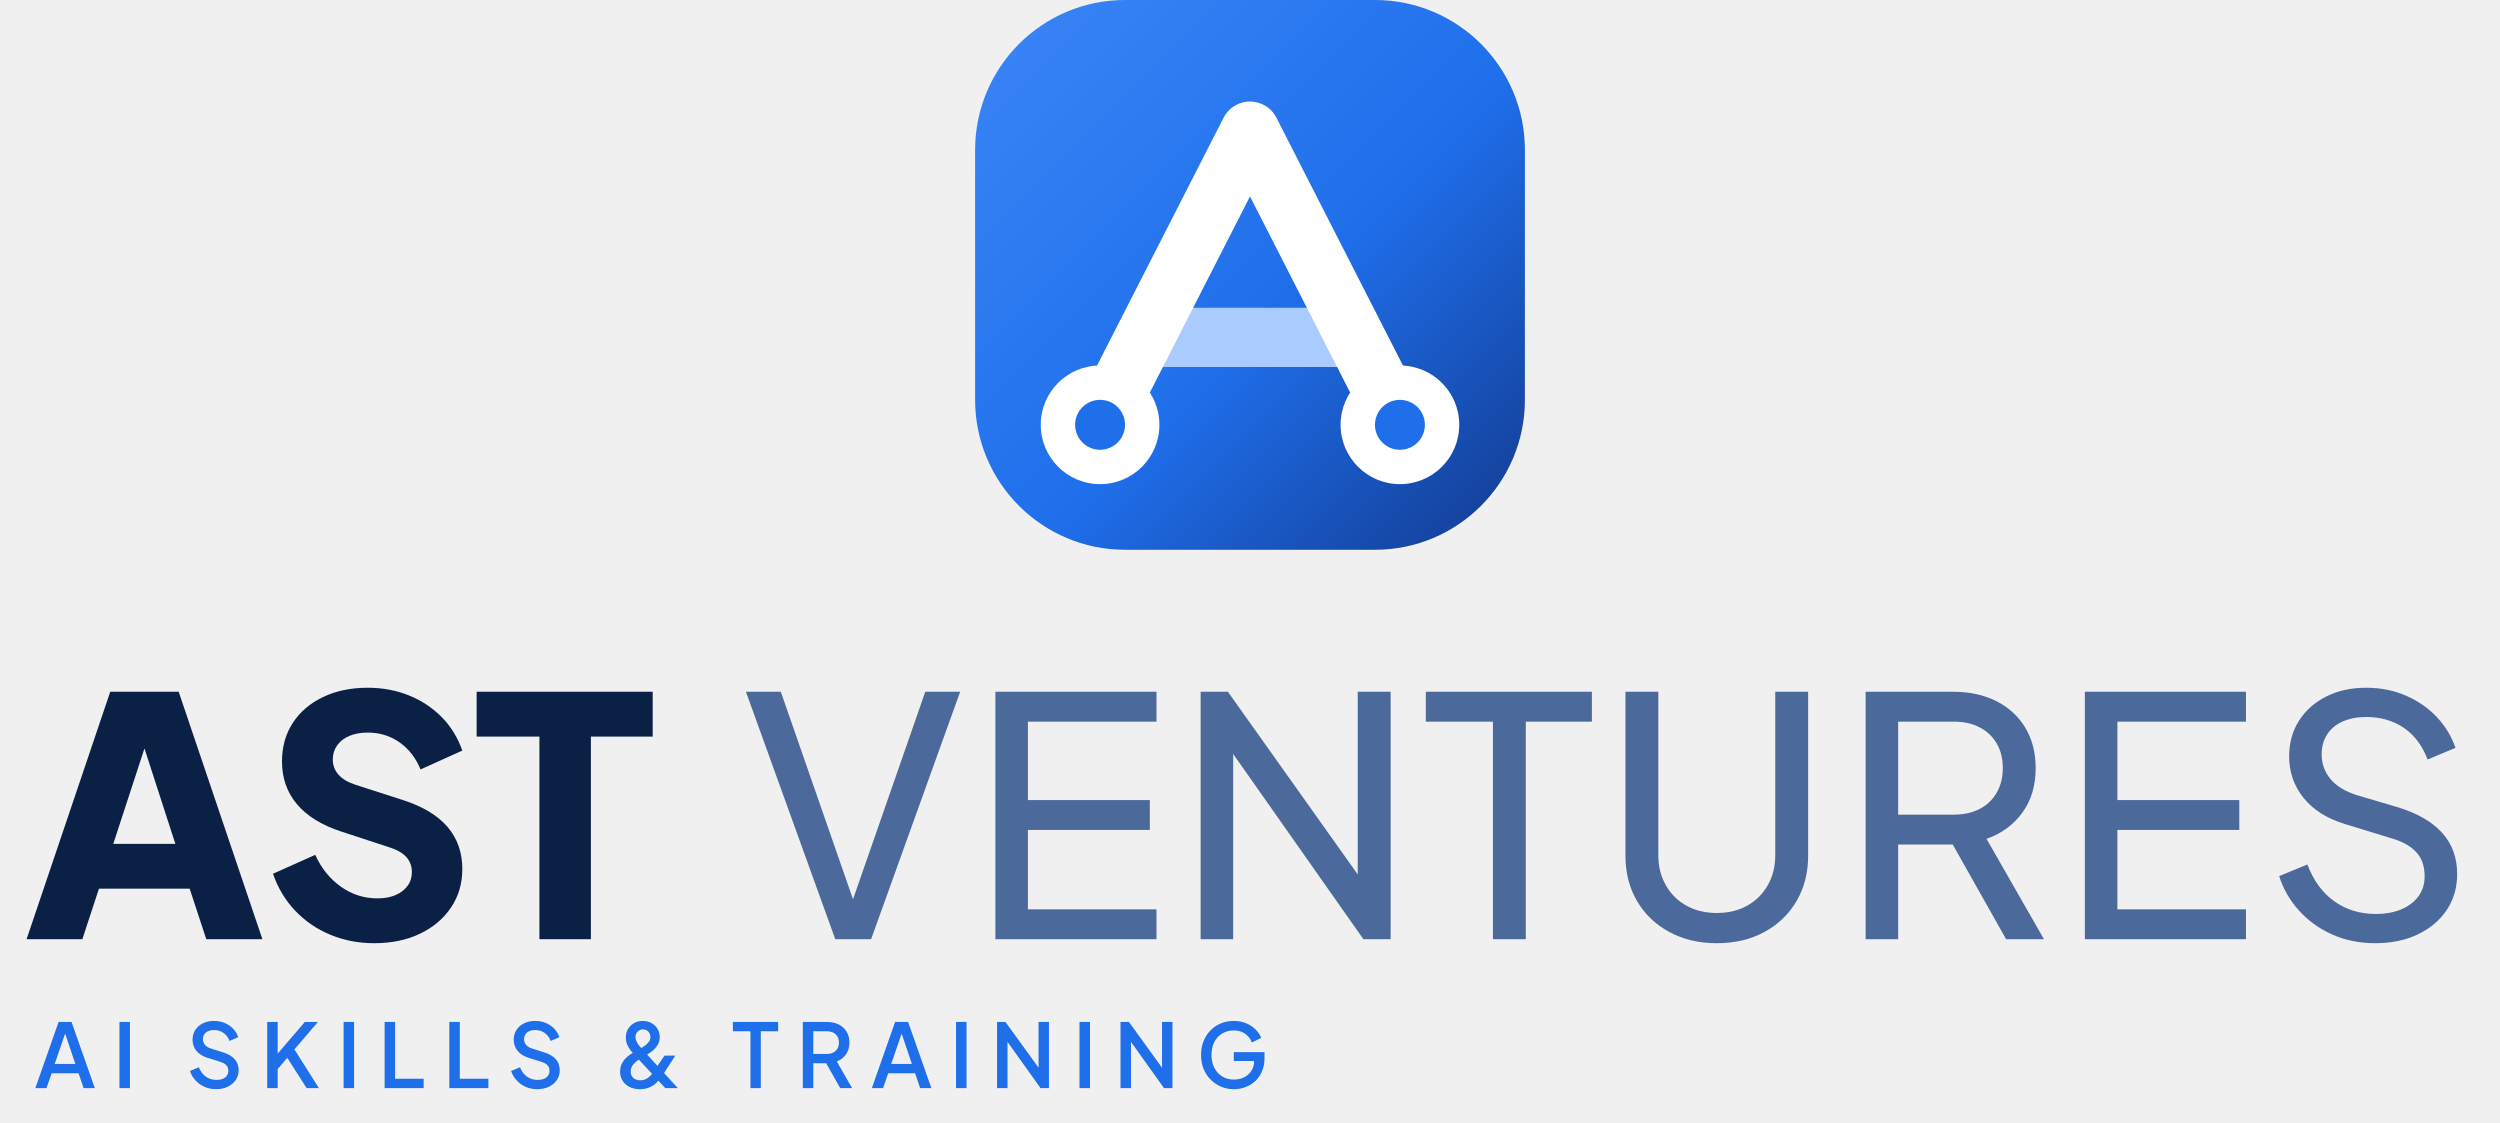
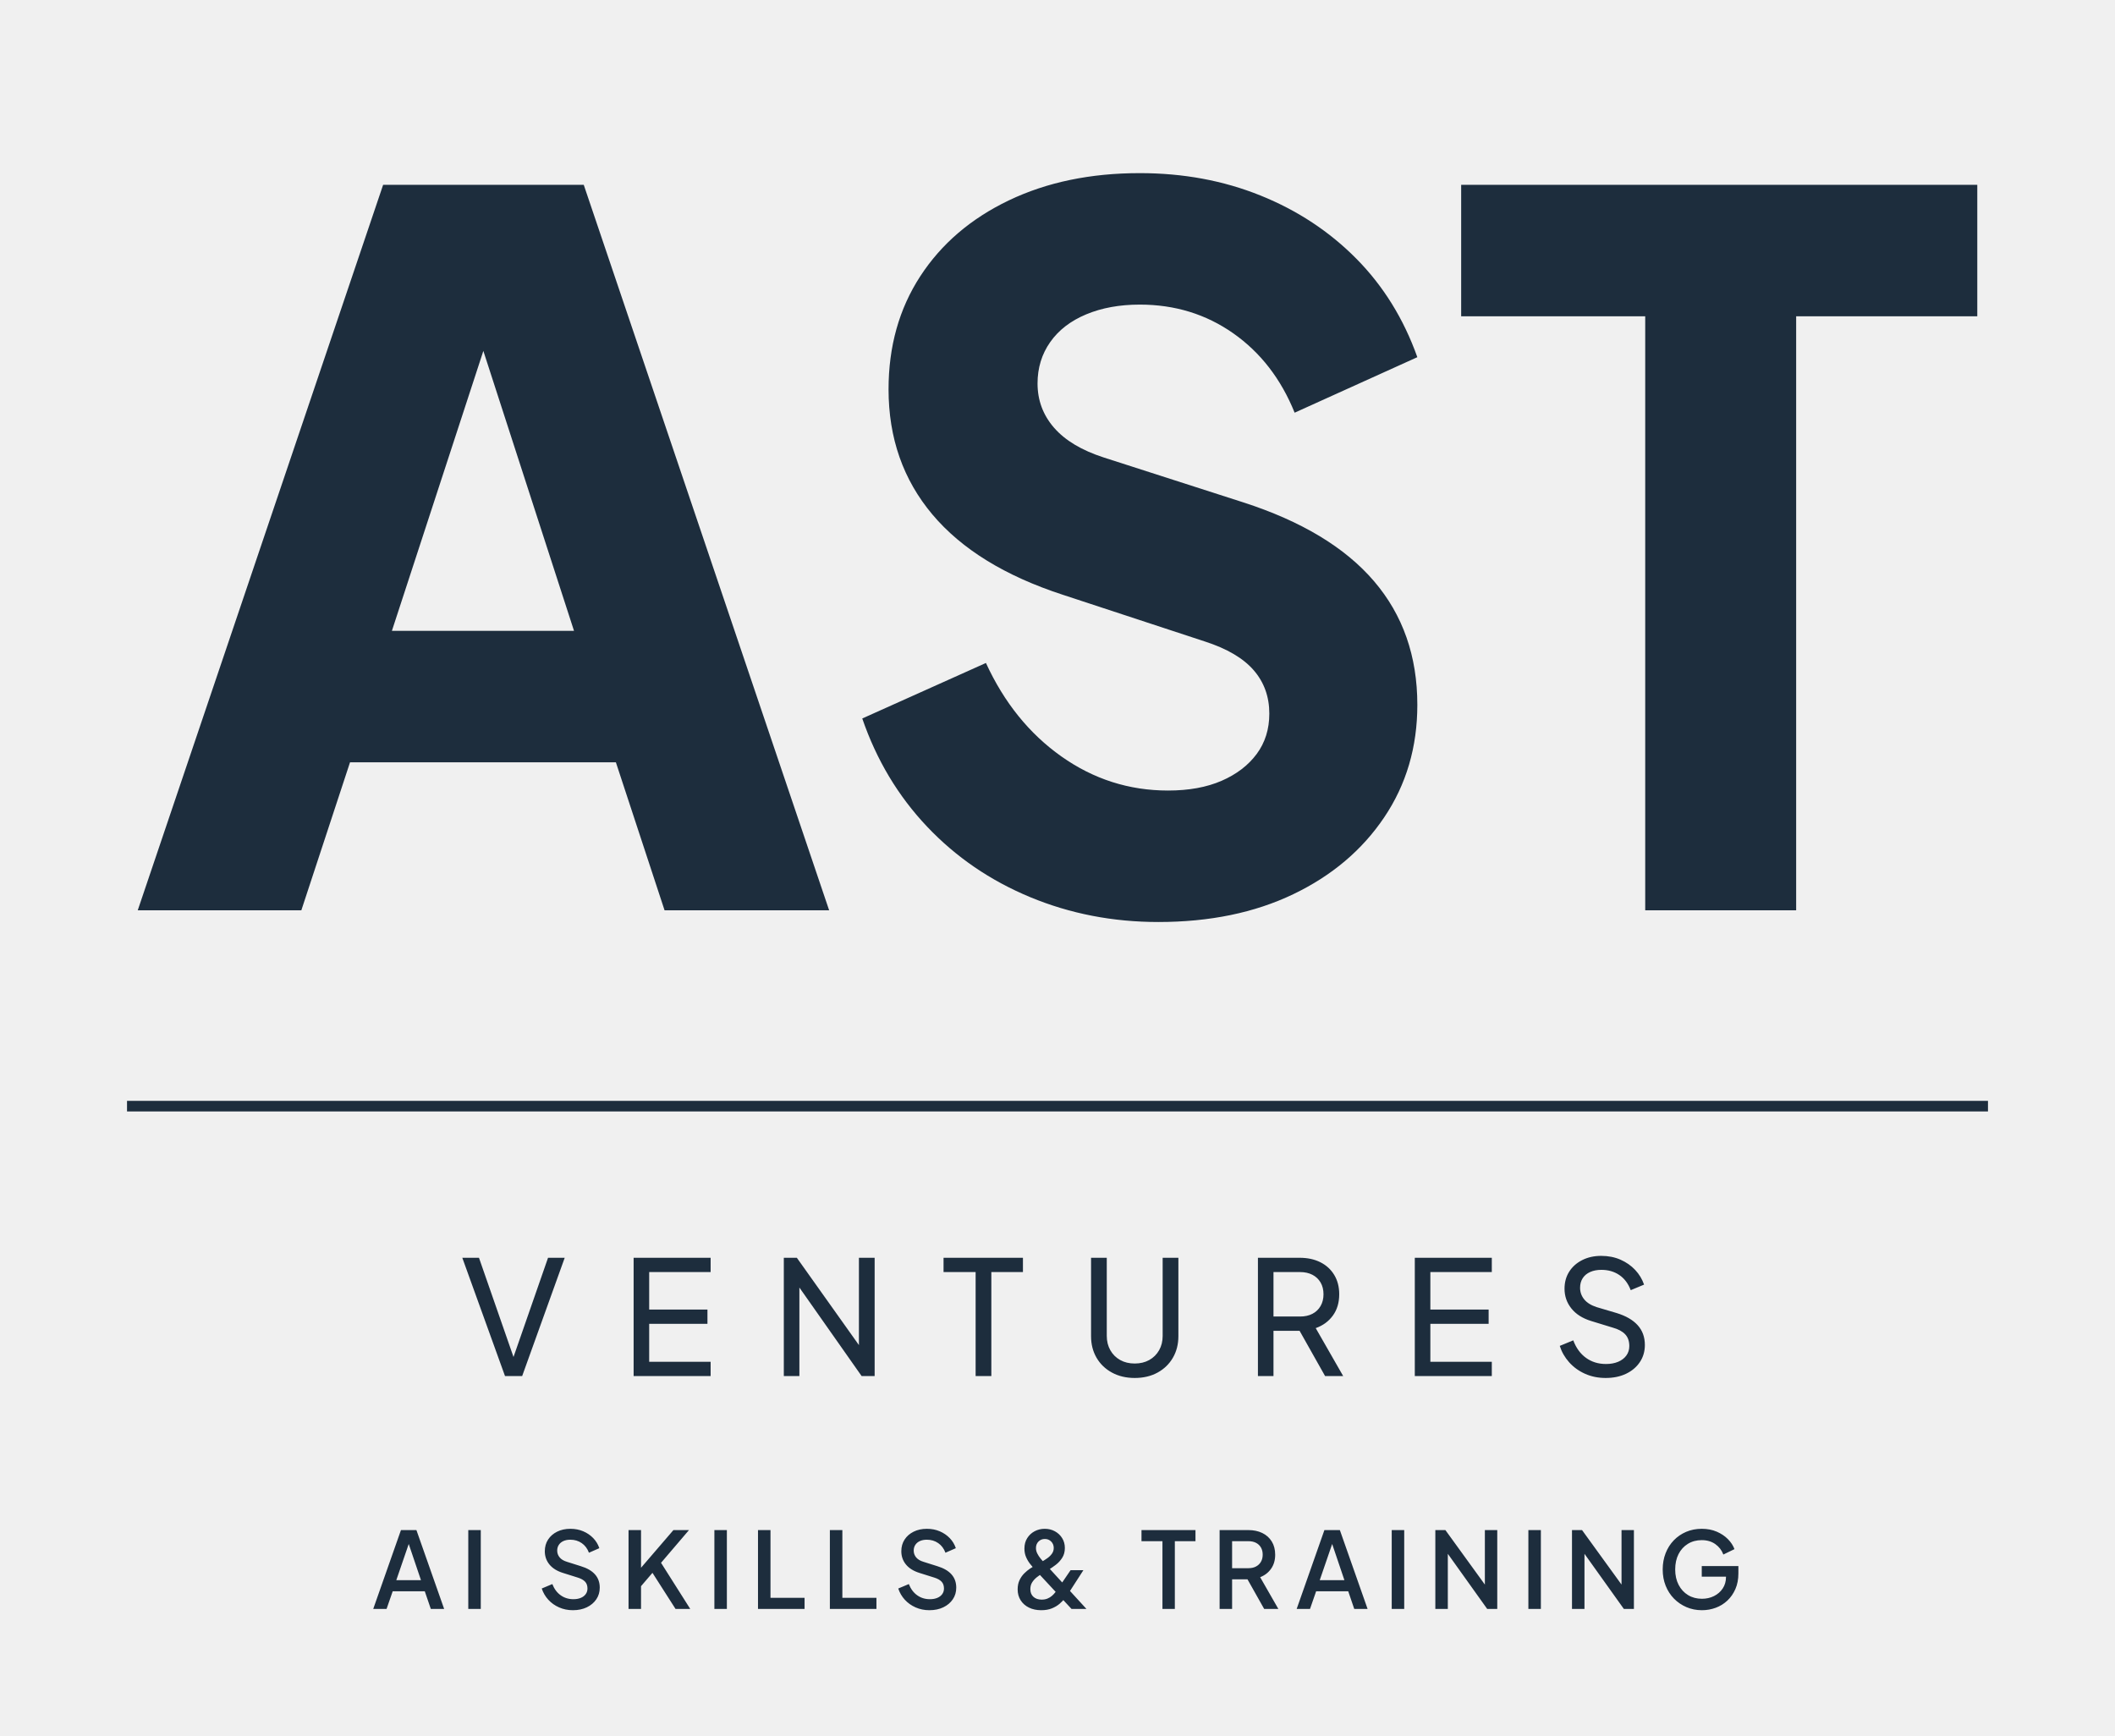
- <svg xmlns="http://www.w3.org/2000/svg" viewBox="0 0 436.54 196.00" width="436.54" height="196.00" role="img" aria-label="AST Ventures — AI Skills and Training">
-   <g transform="translate(170.27,0)">
-     <defs>
-       <linearGradient id="astgs1" x1="0" y1="0" x2="1" y2="1">
-         <stop offset="0%" stop-color="#3B86F7" />
-         <stop offset="55%" stop-color="#1F6FEB" />
-         <stop offset="100%" stop-color="#123A8F" />
-       </linearGradient>
-     </defs>
-     <rect x="0" y="0" width="96.00" height="96.00" rx="26.18" fill="url(#astgs1)" />
-     <path d="M 33.27 58.91 L 62.73 58.91" stroke="#A9CBFF" stroke-width="10.36" stroke-linecap="round" fill="none" />
-     <path d="M 21.82 74.18 L 48.00 22.91 L 74.18 74.18" stroke="#FFFFFF" stroke-width="10.36" stroke-linecap="round" stroke-linejoin="round" fill="none" />
-     <circle cx="21.82" cy="74.18" r="10.36" fill="#FFFFFF" />
-     <circle cx="74.18" cy="74.18" r="10.36" fill="#FFFFFF" />
-     <circle cx="21.82" cy="74.18" r="4.36" fill="#1F6FEB" />
-     <circle cx="74.18" cy="74.18" r="4.36" fill="#1F6FEB" />
+ <svg xmlns="http://www.w3.org/2000/svg" viewBox="0 0 199.81 164.00" width="199.81" height="164.00" role="img" aria-label="AST Ventures — AI Skills and Training">
+   <g transform="translate(12.00,86)">
+     <path d="M1.012 0.0 24.196 -68.54H43.148L66.332 0.0H50.784L46.184 -13.984H21.068L16.468 0.0ZM25.024 -26.404H42.228L31.74 -58.788H35.604Z M97.428 1.104Q90.988 1.104 85.33 -1.242Q79.672 -3.588 75.578 -7.912Q71.484 -12.236 69.46 -18.124L81.144 -23.368Q83.72 -17.756 88.274 -14.536Q92.828 -11.316 98.348 -11.316Q101.292 -11.316 103.408 -12.236Q105.524 -13.156 106.72 -14.766Q107.916 -16.376 107.916 -18.584Q107.916 -20.976 106.444 -22.678Q104.972 -24.38 101.844 -25.392L88.412 -29.808Q80.224 -32.476 76.084 -37.398Q71.944 -42.32 71.944 -49.22Q71.944 -55.292 74.934 -59.892Q77.924 -64.492 83.306 -67.068Q88.688 -69.644 95.68 -69.644Q101.844 -69.644 107.088 -67.528Q112.332 -65.412 116.15 -61.548Q119.968 -57.684 121.9 -52.256L110.308 -47.012Q108.376 -51.796 104.512 -54.51Q100.648 -57.224 95.68 -57.224Q92.828 -57.224 90.62 -56.304Q88.412 -55.384 87.216 -53.682Q86.02 -51.98 86.02 -49.772Q86.02 -47.38 87.584 -45.586Q89.148 -43.792 92.276 -42.78L105.432 -38.548Q113.712 -35.88 117.806 -31.096Q121.9 -26.312 121.9 -19.412Q121.9 -13.432 118.772 -8.786Q115.644 -4.14 110.17 -1.518Q104.696 1.104 97.428 1.104Z M143.428 0.0V-56.12H126.04V-68.54H174.8V-56.12H157.688V0.0Z" fill="#1d2d3d" />
  </g>
-   <g transform="translate(4.00,122)">
-     <g transform="translate(0,42)">
-       <path d="M0.64 0.00 15.25 -43.21H27.20L41.82 0.00H32.02L29.12 -8.82H13.28L10.38 0.00ZM15.78 -16.65H26.62L20.01 -37.06H22.45Z M61.31 0.70Q57.25 0.70 53.68 -0.78Q50.11 -2.26 47.53 -4.99Q44.95 -7.71 43.67 -11.43L51.04 -14.73Q52.66 -11.19 55.54 -9.16Q58.41 -7.13 61.89 -7.13Q63.74 -7.13 65.08 -7.71Q66.41 -8.29 67.16 -9.31Q67.92 -10.32 67.92 -11.72Q67.92 -13.22 66.99 -14.30Q66.06 -15.37 64.09 -16.01L55.62 -18.79Q50.46 -20.47 47.85 -23.58Q45.24 -26.68 45.24 -31.03Q45.24 -34.86 47.12 -37.76Q49.01 -40.66 52.40 -42.28Q55.80 -43.91 60.20 -43.91Q64.09 -43.91 67.40 -42.57Q70.70 -41.24 73.11 -38.80Q75.52 -36.37 76.73 -32.94L69.43 -29.64Q68.21 -32.65 65.77 -34.37Q63.34 -36.08 60.20 -36.08Q58.41 -36.08 57.01 -35.50Q55.62 -34.92 54.87 -33.84Q54.11 -32.77 54.11 -31.38Q54.11 -29.87 55.10 -28.74Q56.09 -27.61 58.06 -26.97L66.35 -24.30Q71.57 -22.62 74.15 -19.60Q76.73 -16.59 76.73 -12.24Q76.73 -8.47 74.76 -5.54Q72.79 -2.61 69.34 -0.96Q65.89 0.70 61.31 0.70Z M90.19 0.00V-35.38H79.23V-43.21H109.97V-35.38H99.18V0.00Z" fill="#0A2145" />
-     </g>
-     <g transform="translate(125.61,42)">
-       <path d="M16.24 0.00 0.64 -43.21H6.73L19.95 -5.22H18.73L31.96 -43.21H38.05L22.50 0.00Z M44.20 0.00V-43.21H72.33V-37.99H49.88V-24.30H71.17V-19.08H49.88V-5.22H72.33V0.00Z M80.04 0.00V-43.21H84.80L109.62 -8.29L107.47 -8.06V-43.21H113.22V0.00H108.46L83.75 -35.15L85.72 -35.38V0.00Z M131.08 0.00V-37.99H119.36V-43.21H148.36V-37.99H136.82V0.00Z M170.17 0.70Q165.47 0.70 161.85 -1.28Q158.22 -3.25 156.22 -6.70Q154.22 -10.15 154.22 -14.56V-43.21H159.96V-14.67Q159.96 -11.72 161.27 -9.43Q162.57 -7.13 164.87 -5.86Q167.16 -4.58 170.17 -4.58Q173.19 -4.58 175.48 -5.86Q177.77 -7.13 179.07 -9.43Q180.38 -11.72 180.38 -14.67V-43.21H186.12V-14.56Q186.12 -10.15 184.12 -6.70Q182.12 -3.25 178.52 -1.28Q174.93 0.70 170.17 0.70Z M196.16 0.00V-43.21H211.41Q215.70 -43.21 218.95 -41.59Q222.20 -39.96 224.03 -36.95Q225.85 -33.93 225.85 -29.87Q225.85 -25.29 223.53 -22.10Q221.21 -18.91 217.27 -17.52L227.30 0.00H220.69L210.13 -18.73L213.90 -16.53H201.84V0.00ZM201.84 -21.75H211.58Q214.14 -21.75 216.05 -22.74Q217.96 -23.72 219.04 -25.58Q220.11 -27.43 220.11 -29.87Q220.11 -32.36 219.04 -34.19Q217.96 -36.02 216.05 -37.00Q214.14 -37.99 211.58 -37.99H201.84Z M234.44 0.00V-43.21H262.57V-37.99H240.12V-24.30H261.41V-19.08H240.12V-5.22H262.57V0.00Z M285.13 0.70Q281.01 0.70 277.59 -0.84Q274.17 -2.38 271.79 -5.05Q269.41 -7.71 268.37 -11.02L273.30 -13.05Q274.86 -8.87 277.97 -6.64Q281.07 -4.41 285.24 -4.41Q287.80 -4.41 289.71 -5.22Q291.62 -6.03 292.70 -7.51Q293.77 -8.99 293.77 -10.96Q293.77 -13.69 292.23 -15.28Q290.70 -16.88 287.74 -17.69L279.79 -20.13Q275.09 -21.58 272.60 -24.71Q270.11 -27.84 270.11 -31.90Q270.11 -35.44 271.82 -38.14Q273.53 -40.83 276.57 -42.37Q279.62 -43.91 283.50 -43.91Q287.39 -43.91 290.55 -42.51Q293.71 -41.12 295.92 -38.77Q298.12 -36.42 299.16 -33.41L294.29 -31.38Q292.90 -35.03 290.12 -36.92Q287.33 -38.80 283.56 -38.80Q281.24 -38.80 279.47 -38.02Q277.70 -37.24 276.75 -35.76Q275.79 -34.28 275.79 -32.25Q275.79 -29.87 277.30 -28.01Q278.81 -26.16 281.88 -25.17L289.13 -23.03Q294.23 -21.46 296.84 -18.56Q299.45 -15.66 299.45 -11.37Q299.45 -7.83 297.63 -5.10Q295.80 -2.38 292.58 -0.84Q289.36 0.70 285.13 0.70Z" fill="#4B6A9B" />
-     </g>
-     <g transform="translate(2,68)">
-       <path d="M0.17 0.00 4.23 -11.55H6.49L10.56 0.00H8.60L7.72 -2.59H3.02L2.12 0.00ZM3.55 -4.22H7.16L5.12 -10.26H5.63Z M14.86 0.00V-11.55H16.69V0.00Z M31.73 0.19Q30.64 0.19 29.71 -0.22Q28.78 -0.64 28.13 -1.35Q27.48 -2.06 27.17 -2.99L28.72 -3.64Q29.14 -2.57 29.95 -2.00Q30.75 -1.43 31.81 -1.43Q32.43 -1.43 32.89 -1.62Q33.36 -1.81 33.61 -2.17Q33.87 -2.53 33.87 -2.99Q33.87 -3.63 33.51 -4.00Q33.15 -4.37 32.46 -4.59L30.29 -5.27Q28.98 -5.67 28.30 -6.50Q27.62 -7.33 27.62 -8.45Q27.62 -9.42 28.10 -10.16Q28.58 -10.90 29.43 -11.31Q30.27 -11.73 31.36 -11.73Q32.39 -11.73 33.25 -11.37Q34.10 -11.01 34.71 -10.37Q35.32 -9.73 35.60 -8.90L34.08 -8.23Q33.74 -9.14 33.02 -9.64Q32.30 -10.14 31.36 -10.14Q30.78 -10.14 30.35 -9.94Q29.91 -9.75 29.67 -9.39Q29.43 -9.02 29.43 -8.54Q29.43 -7.98 29.79 -7.55Q30.15 -7.11 30.88 -6.90L32.89 -6.26Q34.27 -5.84 34.97 -5.06Q35.67 -4.28 35.67 -3.12Q35.67 -2.15 35.16 -1.41Q34.66 -0.67 33.77 -0.24Q32.89 0.19 31.73 0.19Z M40.66 0.00V-11.55H42.49V-5.29L42.01 -5.47L47.23 -11.55H49.51L44.89 -6.14L44.98 -7.44L49.69 0.00H47.54L44.16 -5.29L42.49 -3.33V0.00Z M54.00 0.00V-11.55H55.83V0.00Z M61.16 0.00V-11.55H62.99V-1.63H67.98V0.00Z M72.46 0.00V-11.55H74.29V-1.63H79.28V0.00Z M87.81 0.19Q86.72 0.19 85.79 -0.22Q84.86 -0.64 84.21 -1.35Q83.56 -2.06 83.25 -2.99L84.80 -3.64Q85.22 -2.57 86.03 -2.00Q86.83 -1.43 87.89 -1.43Q88.50 -1.43 88.97 -1.62Q89.44 -1.81 89.69 -2.17Q89.95 -2.53 89.95 -2.99Q89.95 -3.63 89.59 -4.00Q89.23 -4.37 88.54 -4.59L86.37 -5.27Q85.06 -5.67 84.38 -6.50Q83.70 -7.33 83.70 -8.45Q83.70 -9.42 84.18 -10.16Q84.66 -10.90 85.51 -11.31Q86.35 -11.73 87.44 -11.73Q88.47 -11.73 89.33 -11.37Q90.18 -11.01 90.79 -10.37Q91.40 -9.73 91.68 -8.90L90.16 -8.23Q89.82 -9.14 89.10 -9.64Q88.38 -10.14 87.44 -10.14Q86.86 -10.14 86.43 -9.94Q85.99 -9.75 85.75 -9.39Q85.51 -9.02 85.51 -8.54Q85.51 -7.98 85.87 -7.55Q86.23 -7.11 86.95 -6.90L88.97 -6.26Q90.35 -5.84 91.05 -5.06Q91.74 -4.28 91.74 -3.12Q91.74 -2.15 91.24 -1.41Q90.74 -0.67 89.85 -0.24Q88.97 0.19 87.81 0.19Z M105.74 0.19Q104.72 0.19 103.94 -0.19Q103.17 -0.57 102.73 -1.26Q102.28 -1.95 102.28 -2.87Q102.28 -3.64 102.56 -4.22Q102.84 -4.80 103.26 -5.22Q103.68 -5.63 104.10 -5.91Q104.52 -6.18 104.80 -6.34L105.74 -6.87Q106.21 -7.13 106.62 -7.42Q107.04 -7.72 107.31 -8.09Q107.57 -8.46 107.57 -8.93Q107.57 -9.49 107.20 -9.87Q106.83 -10.25 106.27 -10.25Q105.71 -10.25 105.34 -9.87Q104.97 -9.50 104.97 -8.91Q104.97 -8.51 105.16 -8.12Q105.35 -7.73 105.62 -7.40Q105.90 -7.07 106.16 -6.77L112.36 0.00H110.17L104.86 -5.72Q104.49 -6.12 104.12 -6.58Q103.76 -7.04 103.52 -7.60Q103.28 -8.15 103.28 -8.83Q103.28 -9.72 103.69 -10.37Q104.10 -11.02 104.77 -11.38Q105.45 -11.73 106.25 -11.73Q107.07 -11.73 107.74 -11.37Q108.41 -11.01 108.80 -10.37Q109.20 -9.73 109.20 -8.93Q109.20 -8.09 108.81 -7.49Q108.42 -6.88 107.87 -6.46Q107.32 -6.04 106.84 -5.75L105.90 -5.19Q105.52 -4.98 105.11 -4.66Q104.70 -4.34 104.42 -3.91Q104.14 -3.49 104.14 -2.90Q104.14 -2.17 104.60 -1.77Q105.06 -1.36 105.80 -1.36Q106.28 -1.36 106.66 -1.52Q107.03 -1.67 107.31 -1.92Q107.60 -2.17 107.83 -2.47Q108.05 -2.77 108.24 -3.04L110.03 -5.67H111.91L109.83 -2.45Q109.59 -2.08 109.24 -1.62Q108.90 -1.16 108.42 -0.75Q107.94 -0.34 107.28 -0.08Q106.62 0.19 105.74 0.19Z M125.04 0.00V-9.92H121.97V-11.55H129.87V-9.92H126.85V0.00Z M134.18 0.00V-11.55H138.38Q139.55 -11.55 140.43 -11.12Q141.31 -10.70 141.82 -9.88Q142.32 -9.07 142.32 -7.94Q142.32 -6.74 141.72 -5.89Q141.13 -5.04 140.12 -4.65L142.79 0.00H140.71L137.87 -5.04L139.07 -4.34H136.01V0.00ZM136.01 -5.97H138.42Q139.05 -5.97 139.52 -6.22Q139.98 -6.46 140.24 -6.91Q140.49 -7.35 140.49 -7.95Q140.49 -8.56 140.24 -9.00Q139.98 -9.44 139.52 -9.68Q139.05 -9.92 138.42 -9.92H136.01Z M146.24 0.00 150.30 -11.55H152.57L156.63 0.00H154.67L153.79 -2.59H149.09L148.20 0.00ZM149.62 -4.22H153.23L151.19 -10.26H151.70Z M160.94 0.00V-11.55H162.77V0.00Z M168.10 0.00V-11.55H169.57L176.05 -2.60L175.35 -2.50V-11.55H177.16V0.00H175.69L169.26 -9.01L169.93 -9.13V0.00Z M182.50 0.00V-11.55H184.33V0.00Z M189.66 0.00V-11.55H191.13L197.61 -2.60L196.91 -2.50V-11.55H198.73V0.00H197.25L190.82 -9.01L191.49 -9.13V0.00Z M209.47 0.19Q208.24 0.19 207.20 -0.26Q206.15 -0.71 205.37 -1.51Q204.58 -2.31 204.15 -3.39Q203.72 -4.48 203.72 -5.78Q203.72 -7.07 204.14 -8.16Q204.57 -9.25 205.34 -10.05Q206.12 -10.85 207.16 -11.29Q208.20 -11.73 209.44 -11.73Q210.66 -11.73 211.63 -11.31Q212.60 -10.90 213.26 -10.22Q213.93 -9.55 214.23 -8.76L212.60 -7.97Q212.24 -8.91 211.42 -9.49Q210.60 -10.07 209.44 -10.07Q208.29 -10.07 207.41 -9.53Q206.52 -8.99 206.03 -8.03Q205.55 -7.07 205.55 -5.78Q205.55 -4.50 206.05 -3.53Q206.55 -2.56 207.44 -2.02Q208.32 -1.49 209.47 -1.49Q210.43 -1.49 211.23 -1.88Q212.02 -2.28 212.50 -3.00Q212.99 -3.72 212.99 -4.68V-5.47L213.81 -4.73H209.44V-6.28H214.80V-5.19Q214.80 -3.92 214.36 -2.92Q213.93 -1.92 213.19 -1.22Q212.44 -0.53 211.48 -0.17Q210.52 0.19 209.47 0.19Z" fill="#1F6FEB" />
-     </g>
+   <rect x="12.00" y="104" width="175.81" height="1" fill="#1d2d3d" />
+   <g transform="translate(43.51,130)">
+     <path d="M4.2 0.0 0.165 -11.175H1.74L5.16 -1.35H4.845L8.265 -11.175H9.84L5.82 0.0Z M16.35 0.0V-11.175H23.625V-9.825H17.82V-6.285H23.325V-4.935H17.82V-1.35H23.625V0.0Z M30.54 0.0V-11.175H31.77L38.19 -2.145L37.635 -2.085V-11.175H39.12V0.0H37.89L31.5 -9.09L32.01 -9.15V0.0Z M48.66 0.0V-9.825H45.63V-11.175H53.13V-9.825H50.145V0.0Z M63.69 0.18Q62.475 0.18 61.538 -0.33Q60.6 -0.84 60.083 -1.732Q59.565 -2.625 59.565 -3.765V-11.175H61.05V-3.795Q61.05 -3.03 61.388 -2.438Q61.725 -1.845 62.318 -1.515Q62.91 -1.185 63.69 -1.185Q64.47 -1.185 65.062 -1.515Q65.655 -1.845 65.993 -2.438Q66.33 -3.03 66.33 -3.795V-11.175H67.815V-3.765Q67.815 -2.625 67.297 -1.732Q66.78 -0.84 65.85 -0.33Q64.92 0.18 63.69 0.18Z M75.33 0.0V-11.175H79.275Q80.385 -11.175 81.225 -10.755Q82.065 -10.335 82.538 -9.555Q83.01 -8.775 83.01 -7.725Q83.01 -6.54 82.41 -5.715Q81.81 -4.89 80.79 -4.53L83.385 0.0H81.675L78.945 -4.845L79.92 -4.275H76.8V0.0ZM76.8 -5.625H79.32Q79.98 -5.625 80.475 -5.88Q80.97 -6.135 81.248 -6.615Q81.525 -7.095 81.525 -7.725Q81.525 -8.37 81.248 -8.842Q80.97 -9.315 80.475 -9.57Q79.98 -9.825 79.32 -9.825H76.8Z M90.15 0.0V-11.175H97.425V-9.825H91.62V-6.285H97.125V-4.935H91.62V-1.35H97.425V0.0Z M108.18 0.18Q107.115 0.18 106.23 -0.217Q105.345 -0.615 104.73 -1.305Q104.115 -1.995 103.845 -2.85L105.12 -3.375Q105.525 -2.295 106.328 -1.717Q107.13 -1.14 108.21 -1.14Q108.87 -1.14 109.365 -1.35Q109.86 -1.56 110.137 -1.942Q110.415 -2.325 110.415 -2.835Q110.415 -3.54 110.017 -3.953Q109.62 -4.365 108.855 -4.575L106.8 -5.205Q105.585 -5.58 104.94 -6.39Q104.295 -7.2 104.295 -8.25Q104.295 -9.165 104.737 -9.862Q105.18 -10.56 105.968 -10.957Q106.755 -11.355 107.76 -11.355Q108.765 -11.355 109.583 -10.995Q110.4 -10.635 110.97 -10.027Q111.54 -9.42 111.81 -8.64L110.55 -8.115Q110.19 -9.06 109.47 -9.547Q108.75 -10.035 107.775 -10.035Q107.175 -10.035 106.718 -9.832Q106.26 -9.63 106.013 -9.247Q105.765 -8.865 105.765 -8.34Q105.765 -7.725 106.155 -7.245Q106.545 -6.765 107.34 -6.51L109.215 -5.955Q110.535 -5.55 111.21 -4.8Q111.885 -4.05 111.885 -2.94Q111.885 -2.025 111.412 -1.32Q110.94 -0.615 110.108 -0.217Q109.275 0.18 108.18 0.18Z" fill="#1d2d3d" />
+   </g>
+   <g transform="translate(35.15,152)">
+     <path d="M0.11 0.0 2.73 -7.45H4.19L6.81 0.0H5.55L4.98 -1.67H1.95L1.37 0.0ZM2.29 -2.72H4.62L3.3 -6.62H3.63Z M9.09 0.0V-7.45H10.27V0.0Z M18.97 0.12Q18.27 0.12 17.67 -0.145Q17.07 -0.41 16.65 -0.87Q16.23 -1.33 16.03 -1.93L17.03 -2.35Q17.3 -1.66 17.82 -1.29Q18.34 -0.92 19.02 -0.92Q19.42 -0.92 19.72 -1.045Q20.02 -1.17 20.185 -1.4Q20.35 -1.63 20.35 -1.93Q20.35 -2.34 20.12 -2.58Q19.89 -2.82 19.44 -2.96L18.04 -3.4Q17.2 -3.66 16.76 -4.195Q16.32 -4.73 16.32 -5.45Q16.32 -6.08 16.63 -6.555Q16.94 -7.03 17.485 -7.3Q18.03 -7.57 18.73 -7.57Q19.4 -7.57 19.95 -7.335Q20.5 -7.1 20.895 -6.69Q21.29 -6.28 21.47 -5.74L20.49 -5.31Q20.27 -5.9 19.805 -6.22Q19.34 -6.54 18.73 -6.54Q18.36 -6.54 18.08 -6.415Q17.8 -6.29 17.645 -6.055Q17.49 -5.82 17.49 -5.51Q17.49 -5.15 17.72 -4.87Q17.95 -4.59 18.42 -4.45L19.72 -4.04Q20.61 -3.77 21.06 -3.265Q21.51 -2.76 21.51 -2.01Q21.51 -1.39 21.185 -0.91Q20.86 -0.43 20.29 -0.155Q19.72 0.12 18.97 0.12Z M24.23 0.0V-7.45H25.41V-3.41L25.1 -3.53L28.47 -7.45H29.94L26.96 -3.96L27.02 -4.8L30.06 0.0H28.67L26.49 -3.41L25.41 -2.15V0.0Z M32.34 0.0V-7.45H33.52V0.0Z M36.46 0.0V-7.45H37.64V-1.05H40.86V0.0Z M43.25 0.0V-7.45H44.43V-1.05H47.65V0.0Z M52.65 0.12Q51.95 0.12 51.35 -0.145Q50.75 -0.41 50.33 -0.87Q49.91 -1.33 49.71 -1.93L50.71 -2.35Q50.98 -1.66 51.5 -1.29Q52.02 -0.92 52.7 -0.92Q53.1 -0.92 53.4 -1.045Q53.7 -1.17 53.865 -1.4Q54.03 -1.63 54.03 -1.93Q54.03 -2.34 53.8 -2.58Q53.57 -2.82 53.12 -2.96L51.72 -3.4Q50.88 -3.66 50.44 -4.195Q50 -4.73 50 -5.45Q50 -6.08 50.31 -6.555Q50.62 -7.03 51.165 -7.3Q51.71 -7.57 52.41 -7.57Q53.08 -7.57 53.63 -7.335Q54.18 -7.1 54.575 -6.69Q54.97 -6.28 55.15 -5.74L54.17 -5.31Q53.95 -5.9 53.485 -6.22Q53.02 -6.54 52.41 -6.54Q52.04 -6.54 51.76 -6.415Q51.48 -6.29 51.325 -6.055Q51.17 -5.82 51.17 -5.51Q51.17 -5.15 51.4 -4.87Q51.63 -4.59 52.1 -4.45L53.4 -4.04Q54.29 -3.77 54.74 -3.265Q55.19 -2.76 55.19 -2.01Q55.19 -1.39 54.865 -0.91Q54.54 -0.43 53.97 -0.155Q53.4 0.12 52.65 0.12Z M63.22 0.12Q62.56 0.12 62.06 -0.125Q61.56 -0.37 61.275 -0.815Q60.99 -1.26 60.99 -1.85Q60.99 -2.35 61.17 -2.725Q61.35 -3.1 61.62 -3.365Q61.89 -3.63 62.16 -3.81Q62.43 -3.99 62.61 -4.09L63.22 -4.43Q63.52 -4.6 63.79 -4.79Q64.06 -4.98 64.23 -5.22Q64.4 -5.46 64.4 -5.76Q64.4 -6.12 64.16 -6.365Q63.92 -6.61 63.56 -6.61Q63.2 -6.61 62.96 -6.37Q62.72 -6.13 62.72 -5.75Q62.72 -5.49 62.845 -5.24Q62.97 -4.99 63.145 -4.775Q63.32 -4.56 63.49 -4.37L67.49 0.0H66.08L62.65 -3.69Q62.41 -3.95 62.175 -4.245Q61.94 -4.54 61.785 -4.9Q61.63 -5.26 61.63 -5.7Q61.63 -6.27 61.895 -6.69Q62.16 -7.11 62.595 -7.34Q63.03 -7.57 63.55 -7.57Q64.08 -7.57 64.51 -7.335Q64.94 -7.1 65.195 -6.69Q65.45 -6.28 65.45 -5.76Q65.45 -5.22 65.2 -4.83Q64.95 -4.44 64.595 -4.17Q64.24 -3.9 63.93 -3.71L63.32 -3.35Q63.08 -3.21 62.815 -3.005Q62.55 -2.8 62.37 -2.525Q62.19 -2.25 62.19 -1.87Q62.19 -1.4 62.485 -1.14Q62.78 -0.88 63.26 -0.88Q63.57 -0.88 63.81 -0.98Q64.05 -1.08 64.235 -1.24Q64.42 -1.4 64.565 -1.595Q64.71 -1.79 64.83 -1.96L65.99 -3.66H67.2L65.86 -1.58Q65.7 -1.34 65.48 -1.045Q65.26 -0.75 64.95 -0.485Q64.64 -0.22 64.215 -0.05Q63.79 0.12 63.22 0.12Z M74.67 0.0V-6.4H72.69V-7.45H77.79V-6.4H75.84V0.0Z M80.07 0.0V-7.45H82.78Q83.53 -7.45 84.1 -7.175Q84.67 -6.9 84.995 -6.375Q85.32 -5.85 85.32 -5.12Q85.32 -4.35 84.935 -3.8Q84.55 -3.25 83.9 -3.0L85.62 0.0H84.28L82.45 -3.25L83.22 -2.8H81.25V0.0ZM81.25 -3.85H82.8Q83.21 -3.85 83.51 -4.01Q83.81 -4.17 83.975 -4.455Q84.14 -4.74 84.14 -5.13Q84.14 -5.52 83.975 -5.805Q83.81 -6.09 83.51 -6.245Q83.21 -6.4 82.8 -6.4H81.25Z M87.35 0.0 89.97 -7.45H91.43L94.05 0.0H92.79L92.22 -1.67H89.19L88.61 0.0ZM89.53 -2.72H91.86L90.54 -6.62H90.87Z M96.33 0.0V-7.45H97.51V0.0Z M100.45 0.0V-7.45H101.4L105.58 -1.68L105.13 -1.61V-7.45H106.3V0.0H105.35L101.2 -5.81L101.63 -5.89V0.0Z M109.24 0.0V-7.45H110.42V0.0Z M113.36 0.0V-7.45H114.31L118.49 -1.68L118.04 -1.61V-7.45H119.21V0.0H118.26L114.11 -5.81L114.54 -5.89V0.0Z M125.64 0.12Q124.85 0.12 124.175 -0.17Q123.5 -0.46 122.995 -0.975Q122.49 -1.49 122.21 -2.19Q121.93 -2.89 121.93 -3.73Q121.93 -4.56 122.205 -5.265Q122.48 -5.97 122.98 -6.485Q123.48 -7.0 124.15 -7.285Q124.82 -7.57 125.62 -7.57Q126.41 -7.57 127.035 -7.3Q127.66 -7.03 128.09 -6.595Q128.52 -6.16 128.71 -5.65L127.66 -5.14Q127.43 -5.75 126.9 -6.125Q126.37 -6.5 125.62 -6.5Q124.88 -6.5 124.31 -6.15Q123.74 -5.8 123.425 -5.18Q123.11 -4.56 123.11 -3.73Q123.11 -2.9 123.435 -2.275Q123.76 -1.65 124.33 -1.305Q124.9 -0.96 125.64 -0.96Q126.26 -0.96 126.775 -1.215Q127.29 -1.47 127.6 -1.935Q127.91 -2.4 127.91 -3.02V-3.53L128.44 -3.05H125.62V-4.05H129.08V-3.35Q129.08 -2.53 128.8 -1.885Q128.52 -1.24 128.04 -0.79Q127.56 -0.34 126.94 -0.11Q126.32 0.12 125.64 0.12Z" fill="#1d2d3d" />
  </g>
</svg>
